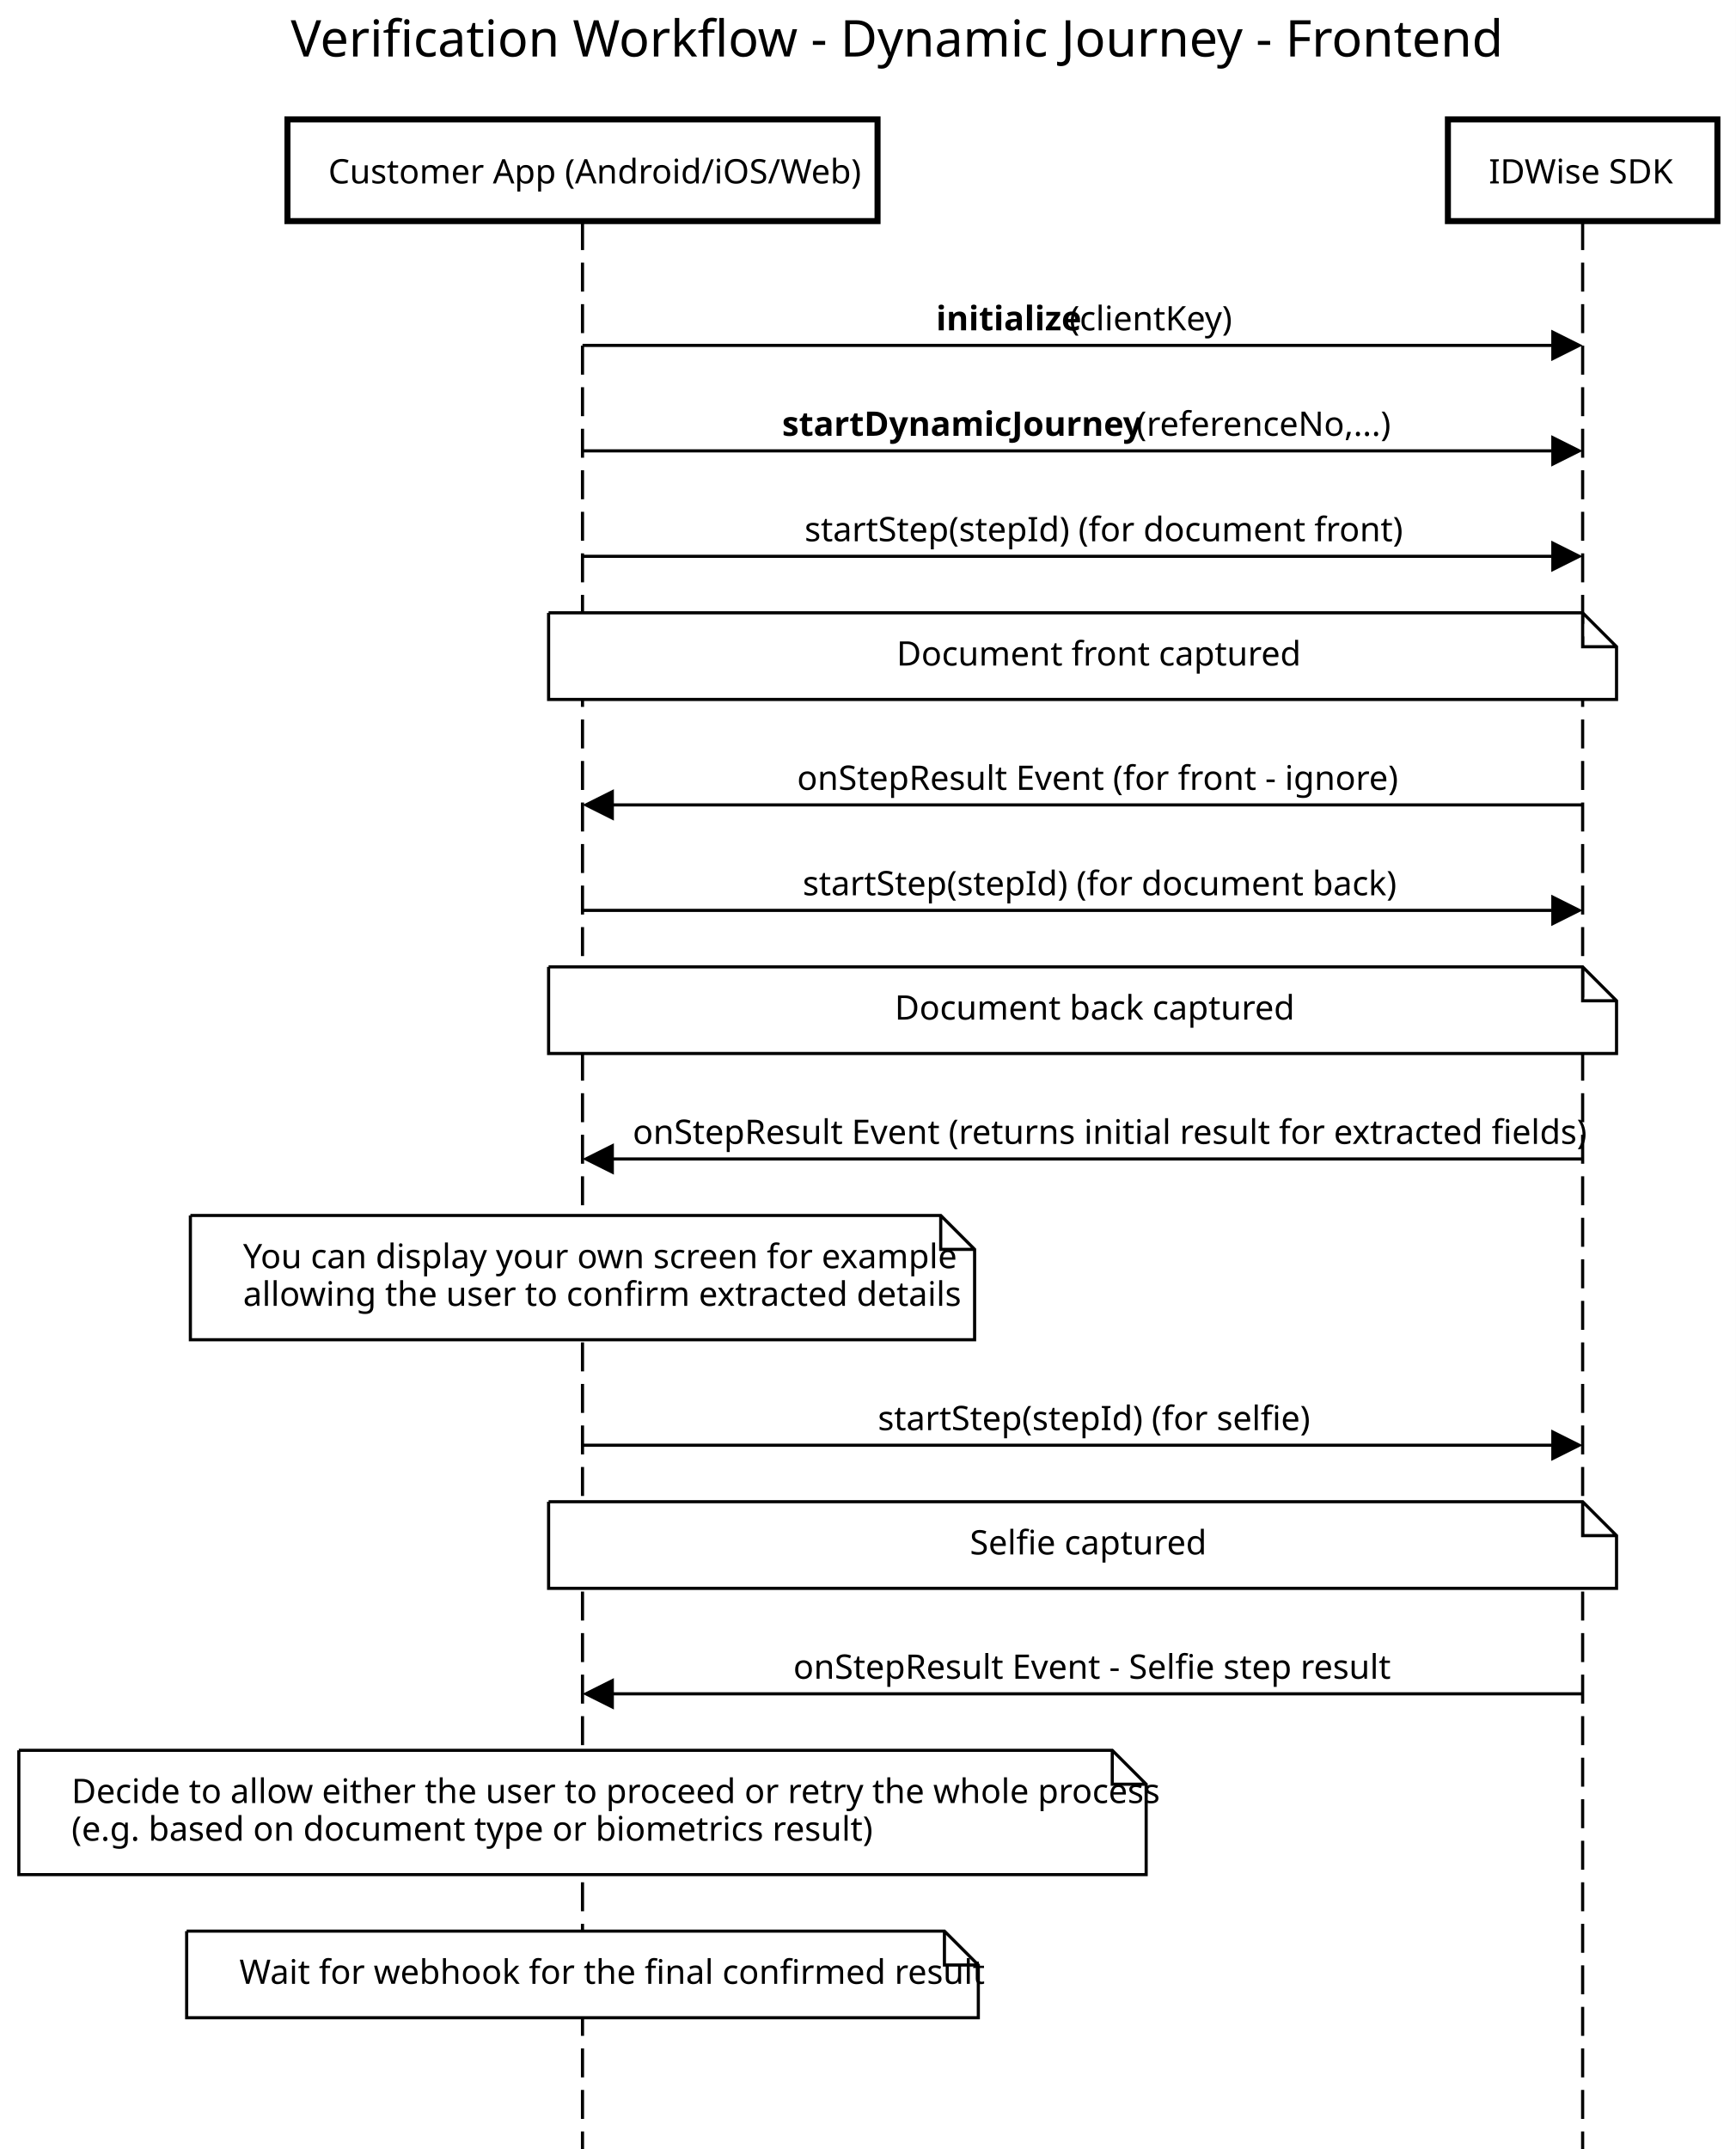
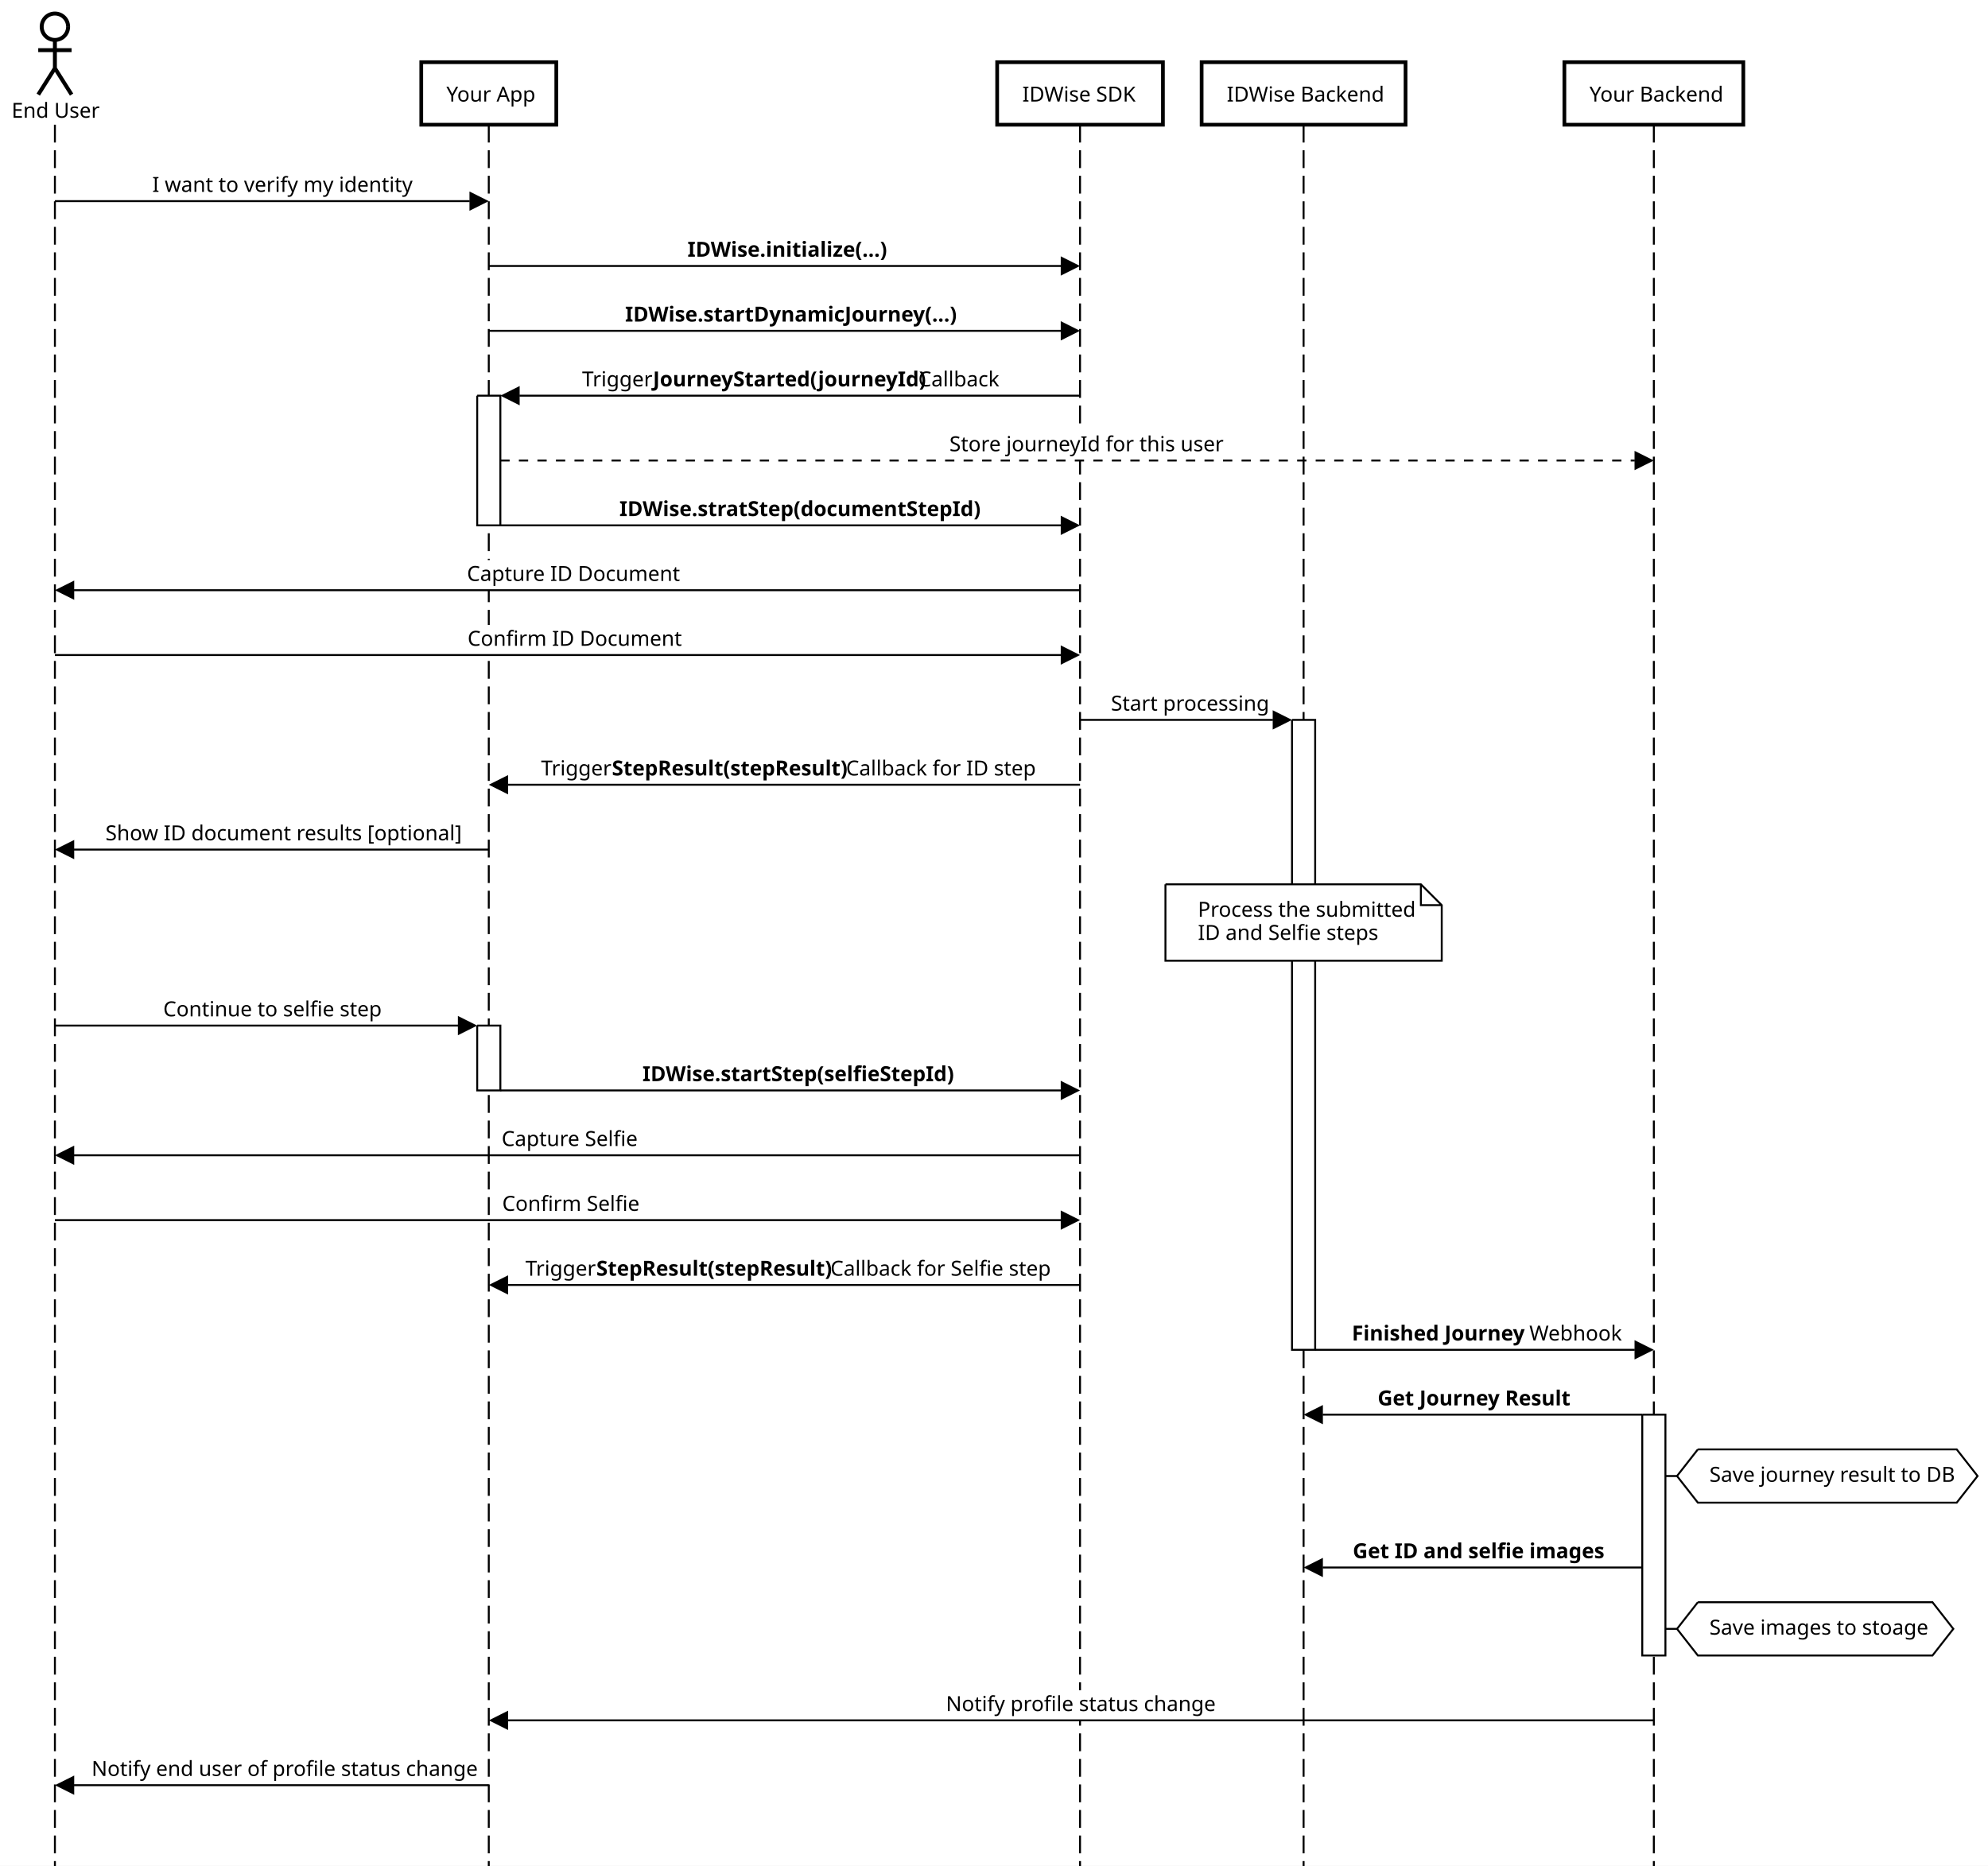
- <svg xmlns="http://www.w3.org/2000/svg" version="1.1" width="753" height="932">
+ <svg xmlns="http://www.w3.org/2000/svg" version="1.1" width="1402" height="1316">
  <defs />
  <g>
    <g />
    <g />
    <g />
    <g />
    <g />
    <g />
    <g />
    <g />
    <g />
    <g />
    <g />
    <g />
    <g />
    <g />
    <g />
    <g />
    <g />
    <g />
+     <g />
+     <g />
+     <g />
+     <g />
+     <g />
+     <g />
+     <g />
+     <g />
+     <g />
+     <g />
+     <g />
+     <g />
+     <g />
+     <g />
+     <g />
    <g>
-       <rect fill="white" stroke="none" x="0" y="0" width="753" height="932" />
+       <rect fill="white" stroke="none" x="0" y="0" width="1402" height="1316" />
+     </g>
+     <g />
+     <g>
+       <path fill="none" stroke="black" paint-order="fill stroke markers" d=" M 38.722 87.965 L 38.722 1316.372" stroke-miterlimit="10" stroke-width="1.361" stroke-dasharray="12.566,5.445" />
+       <path fill="none" stroke="black" paint-order="fill stroke markers" d=" M 344.702 87.965 L 344.702 1316.372" stroke-miterlimit="10" stroke-width="1.361" stroke-dasharray="12.566,5.445" />
+       <path fill="none" stroke="black" paint-order="fill stroke markers" d=" M 761.677 87.965 L 761.677 1316.372" stroke-miterlimit="10" stroke-width="1.361" stroke-dasharray="12.566,5.445" />
+       <path fill="none" stroke="black" paint-order="fill stroke markers" d=" M 919.332 87.965 L 919.332 1316.372" stroke-miterlimit="10" stroke-width="1.361" stroke-dasharray="12.566,5.445" />
+       <path fill="none" stroke="black" paint-order="fill stroke markers" d=" M 1166.343 87.965 L 1166.343 1316.372" stroke-miterlimit="10" stroke-width="1.361" stroke-dasharray="12.566,5.445" />
    </g>
    <g>
-       <text fill="black" stroke="none" font-family="sans-serif" font-size="16.5pt" font-style="normal" font-weight="normal" text-decoration="normal" x="126.132" y="24.503" text-anchor="start" dominant-baseline="alphabetic" xml:space="preserve">Verification Workflow - Dynamic Journey - Frontend</text>
-     </g>
-     <g />
-     <g>
-       <path fill="none" stroke="black" paint-order="fill stroke markers" d=" M 252.68 95.888 L 252.68 932.25" stroke-miterlimit="10" stroke-width="1.361" stroke-dasharray="12.566,5.445" />
-       <path fill="none" stroke="black" paint-order="fill stroke markers" d=" M 686.533 95.888 L 686.533 932.25" stroke-miterlimit="10" stroke-width="1.361" stroke-dasharray="12.566,5.445" />
+       <g>
+         <path fill="white" stroke="black" paint-order="fill stroke markers" d=" M 48.033 18.867 A 9.311 9.311 0 1 1 48.033 18.858 M 38.722 28.178 L 38.722 48.107 M 26.961 35.366 L 50.484 35.366 M 38.722 48.107 L 26.961 66.729 M 38.722 48.107 L 50.484 66.729" stroke-miterlimit="10" stroke-width="2.777" stroke-dasharray="" />
+       </g>
+       <g>
+         <g />
+         <text fill="black" stroke="none" font-family="sans-serif" font-size="11pt" font-style="normal" font-weight="normal" text-decoration="normal" x="8.168" y="83.065" text-anchor="start" dominant-baseline="alphabetic" xml:space="preserve">End User</text>
+       </g>
+       <path fill="none" stroke="none" />
+       <g>
+         <path fill="white" stroke="black" paint-order="fill stroke markers" d=" M 297.09 43.86 L 392.315 43.86 L 392.315 87.965 L 297.09 87.965 L 297.09 43.86 Z" stroke-miterlimit="10" stroke-width="2.614" stroke-dasharray="" />
+       </g>
+       <g>
+         <g />
+         <text fill="black" stroke="none" font-family="sans-serif" font-size="11pt" font-style="normal" font-weight="normal" text-decoration="normal" x="314.813" y="71.63" text-anchor="start" dominant-baseline="alphabetic" xml:space="preserve">Your App</text>
+       </g>
+       <path fill="none" stroke="none" />
+       <g>
+         <path fill="white" stroke="black" paint-order="fill stroke markers" d=" M 703.227 43.86 L 820.128 43.86 L 820.128 87.965 L 703.227 87.965 L 703.227 43.86 Z" stroke-miterlimit="10" stroke-width="2.614" stroke-dasharray="" />
+       </g>
+       <g>
+         <g />
+         <text fill="black" stroke="none" font-family="sans-serif" font-size="11pt" font-style="normal" font-weight="normal" text-decoration="normal" x="720.951" y="71.63" text-anchor="start" dominant-baseline="alphabetic" xml:space="preserve">IDWise SDK</text>
+       </g>
+       <path fill="none" stroke="none" />
+       <g>
+         <path fill="white" stroke="black" paint-order="fill stroke markers" d=" M 847.428 43.86 L 991.236 43.86 L 991.236 87.965 L 847.428 87.965 L 847.428 43.86 Z" stroke-miterlimit="10" stroke-width="2.614" stroke-dasharray="" />
+       </g>
+       <g>
+         <g />
+         <text fill="black" stroke="none" font-family="sans-serif" font-size="11pt" font-style="normal" font-weight="normal" text-decoration="normal" x="865.152" y="71.63" text-anchor="start" dominant-baseline="alphabetic" xml:space="preserve">IDWise Backend</text>
+       </g>
+       <path fill="none" stroke="none" />
+       <g>
+         <path fill="white" stroke="black" paint-order="fill stroke markers" d=" M 1103.248 43.86 L 1229.439 43.86 L 1229.439 87.965 L 1103.248 87.965 L 1103.248 43.86 Z" stroke-miterlimit="10" stroke-width="2.614" stroke-dasharray="" />
+       </g>
+       <g>
+         <g />
+         <text fill="black" stroke="none" font-family="sans-serif" font-size="11pt" font-style="normal" font-weight="normal" text-decoration="normal" x="1120.971" y="71.63" text-anchor="start" dominant-baseline="alphabetic" xml:space="preserve">Your Backend</text>
+       </g>
    </g>
    <g>
-       <path fill="none" stroke="none" />
-       <g>
-         <path fill="white" stroke="black" paint-order="fill stroke markers" d=" M 124.691 51.783 L 380.668 51.783 L 380.668 95.888 L 124.691 95.888 L 124.691 51.783 Z" stroke-miterlimit="10" stroke-width="2.614" stroke-dasharray="" />
-       </g>
-       <g>
-         <g />
-         <text fill="black" stroke="none" font-family="sans-serif" font-size="11pt" font-style="normal" font-weight="normal" text-decoration="normal" x="142.415" y="79.552" text-anchor="start" dominant-baseline="alphabetic" xml:space="preserve">Customer App (Android/iOS/Web)</text>
-       </g>
-       <path fill="none" stroke="none" />
-       <g>
-         <path fill="white" stroke="black" paint-order="fill stroke markers" d=" M 628.083 51.783 L 744.984 51.783 L 744.984 95.888 L 628.083 95.888 L 628.083 51.783 Z" stroke-miterlimit="10" stroke-width="2.614" stroke-dasharray="" />
-       </g>
-       <g>
-         <g />
-         <text fill="black" stroke="none" font-family="sans-serif" font-size="11pt" font-style="normal" font-weight="normal" text-decoration="normal" x="645.807" y="79.552" text-anchor="start" dominant-baseline="alphabetic" xml:space="preserve">IDWise SDK</text>
+       <path fill="white" stroke="black" paint-order="fill stroke markers" d=" M 336.535 279.087 L 352.87 279.087 L 352.87 370.564 L 336.535 370.564 L 336.535 279.087" stroke-miterlimit="10" stroke-width="1.361" stroke-dasharray="" />
+       <path fill="white" stroke="black" paint-order="fill stroke markers" d=" M 911.165 507.78 L 927.5 507.78 L 927.5 952.097 L 911.165 952.097 L 911.165 507.78" stroke-miterlimit="10" stroke-width="1.361" stroke-dasharray="" />
+       <path fill="white" stroke="black" paint-order="fill stroke markers" d=" M 336.535 723.404 L 352.87 723.404 L 352.87 769.143 L 336.535 769.143 L 336.535 723.404" stroke-miterlimit="10" stroke-width="1.361" stroke-dasharray="" />
+       <path fill="white" stroke="black" paint-order="fill stroke markers" d=" M 1158.176 997.836 L 1174.511 997.836 L 1174.511 1167.722 L 1158.176 1167.722 L 1158.176 997.836" stroke-miterlimit="10" stroke-width="1.361" stroke-dasharray="" />
+       <g>
+         <g>
+           <rect fill="white" stroke="none" x="104.939" y="120.635" width="173.548" height="21.236" />
+         </g>
+         <text fill="black" stroke="none" font-family="sans-serif" font-size="11pt" font-style="normal" font-weight="normal" text-decoration="normal" x="107.389" y="135.337" text-anchor="start" dominant-baseline="alphabetic" xml:space="preserve">I want to verify my identity</text>
+       </g>
+       <g>
+         <path fill="none" stroke="black" paint-order="fill stroke markers" d=" M 38.722 141.871 L 331.253 141.871" stroke-miterlimit="10" stroke-width="1.361" stroke-dasharray="" />
+         <g transform="translate(344.7024,141.8712) translate(-344.7024,-141.8712)">
+           <path fill="black" stroke="none" paint-order="stroke fill markers" d=" M 331.09 135.065 L 344.702 141.871 L 331.09 148.678 Z" />
+         </g>
+       </g>
+       <g>
+         <g>
+           <rect fill="white" stroke="none" x="482.382" y="166.374" width="141.615" height="21.236" />
+         </g>
+         <text fill="black" stroke="none" font-family="sans-serif" font-size="11pt" font-style="normal" font-weight="bold" text-decoration="normal" x="484.833" y="181.076" text-anchor="start" dominant-baseline="alphabetic" xml:space="preserve">IDWise.initialize(...)</text>
+         <text fill="black" stroke="none" font-family="sans-serif" font-size="11pt" font-style="normal" font-weight="normal" text-decoration="normal" x="617.474" y="181.076" text-anchor="start" dominant-baseline="alphabetic" xml:space="preserve"> </text>
+       </g>
+       <g>
+         <path fill="none" stroke="black" paint-order="fill stroke markers" d=" M 344.702 187.61 L 748.228 187.61" stroke-miterlimit="10" stroke-width="1.361" stroke-dasharray="" />
+         <g transform="translate(761.6773,187.6098) translate(-761.6773,-187.6098)">
+           <path fill="black" stroke="none" paint-order="stroke fill markers" d=" M 748.065 180.803 L 761.677 187.61 L 748.065 194.416 Z" />
+         </g>
+       </g>
+       <g>
+         <g>
+           <rect fill="white" stroke="none" x="438.381" y="212.113" width="229.618" height="21.236" />
+         </g>
+         <text fill="black" stroke="none" font-family="sans-serif" font-size="11pt" font-style="normal" font-weight="bold" text-decoration="normal" x="440.831" y="226.814" text-anchor="start" dominant-baseline="alphabetic" xml:space="preserve">IDWise.startDynamicJourney(...)</text>
+       </g>
+       <g>
+         <path fill="none" stroke="black" paint-order="fill stroke markers" d=" M 344.702 233.348 L 748.228 233.348" stroke-miterlimit="10" stroke-width="1.361" stroke-dasharray="" />
+         <g transform="translate(761.6773,233.3484) translate(-761.6773,-233.3484)">
+           <path fill="black" stroke="none" paint-order="stroke fill markers" d=" M 748.065 226.542 L 761.677 233.348 L 748.065 240.155 Z" />
+         </g>
+       </g>
+       <g>
+         <g>
+           <rect fill="white" stroke="none" x="408.055" y="257.851" width="298.437" height="21.236" />
+         </g>
+         <text fill="black" stroke="none" font-family="sans-serif" font-size="11pt" font-style="normal" font-weight="normal" text-decoration="normal" x="410.506" y="272.553" text-anchor="start" dominant-baseline="alphabetic" xml:space="preserve">Trigger </text>
+         <text fill="black" stroke="none" font-family="sans-serif" font-size="11pt" font-style="normal" font-weight="bold" text-decoration="normal" x="460.47" y="272.553" text-anchor="start" dominant-baseline="alphabetic" xml:space="preserve">JourneyStarted(journeyId)</text>
+         <text fill="black" stroke="none" font-family="sans-serif" font-size="11pt" font-style="normal" font-weight="normal" text-decoration="normal" x="643.748" y="272.553" text-anchor="start" dominant-baseline="alphabetic" xml:space="preserve"> Callback</text>
+       </g>
+       <g>
+         <path fill="none" stroke="black" paint-order="fill stroke markers" d=" M 761.677 279.087 L 366.319 279.087" stroke-miterlimit="10" stroke-width="1.361" stroke-dasharray="" />
+         <g transform="translate(352.87,279.0869) translate(-352.87,-279.0869)">
+           <path fill="black" stroke="none" paint-order="stroke fill markers" d=" M 366.483 272.281 L 352.87 279.087 L 366.483 285.893 Z" />
+         </g>
+       </g>
+       <g>
+         <g>
+           <rect fill="white" stroke="none" x="667.117" y="303.59" width="184.979" height="21.236" />
+         </g>
+         <text fill="black" stroke="none" font-family="sans-serif" font-size="11pt" font-style="normal" font-weight="normal" text-decoration="normal" x="669.567" y="318.291" text-anchor="start" dominant-baseline="alphabetic" xml:space="preserve">Store journeyId for this user</text>
+       </g>
+       <g>
+         <path fill="none" stroke="black" paint-order="fill stroke markers" d=" M 352.87 324.826 L 1152.894 324.826" stroke-miterlimit="10" stroke-width="1.361" stroke-dasharray="6.534" />
+         <g transform="translate(1166.343,324.8255) translate(-1166.343,-324.8255)">
+           <path fill="black" stroke="none" paint-order="stroke fill markers" d=" M 1152.731 318.019 L 1166.343 324.826 L 1152.731 331.632 Z" />
+         </g>
+       </g>
+       <g>
+         <g>
+           <rect fill="white" stroke="none" x="434.34" y="349.328" width="245.867" height="21.236" />
+         </g>
+         <text fill="black" stroke="none" font-family="sans-serif" font-size="11pt" font-style="normal" font-weight="bold" text-decoration="normal" x="436.79" y="364.03" text-anchor="start" dominant-baseline="alphabetic" xml:space="preserve">IDWise.stratStep(documentStepId)</text>
+       </g>
+       <g>
+         <path fill="none" stroke="black" paint-order="fill stroke markers" d=" M 352.87 370.564 L 748.228 370.564" stroke-miterlimit="10" stroke-width="1.361" stroke-dasharray="" />
+         <g transform="translate(761.6773,370.5641) translate(-761.6773,-370.5641)">
+           <path fill="black" stroke="none" paint-order="stroke fill markers" d=" M 748.065 363.758 L 761.677 370.564 L 748.065 377.37 Z" />
+         </g>
+       </g>
+       <g>
+         <g>
+           <rect fill="white" stroke="none" x="326.862" y="395.067" width="146.676" height="21.236" />
+         </g>
+         <text fill="black" stroke="none" font-family="sans-serif" font-size="11pt" font-style="normal" font-weight="normal" text-decoration="normal" x="329.312" y="409.769" text-anchor="start" dominant-baseline="alphabetic" xml:space="preserve">Capture ID Document</text>
+       </g>
+       <g>
+         <path fill="none" stroke="black" paint-order="fill stroke markers" d=" M 761.677 416.303 L 52.172 416.303" stroke-miterlimit="10" stroke-width="1.361" stroke-dasharray="" />
+         <g transform="translate(38.72235,416.3027) translate(-38.72235,-416.3027)">
+           <path fill="black" stroke="none" paint-order="stroke fill markers" d=" M 52.335 409.496 L 38.722 416.303 L 52.335 423.109 Z" />
+         </g>
+       </g>
+       <g>
+         <g>
+           <rect fill="white" stroke="none" x="327.281" y="440.805" width="145.838" height="21.236" />
+         </g>
+         <text fill="black" stroke="none" font-family="sans-serif" font-size="11pt" font-style="normal" font-weight="normal" text-decoration="normal" x="329.731" y="455.507" text-anchor="start" dominant-baseline="alphabetic" xml:space="preserve">Confirm ID Document</text>
+       </g>
+       <g>
+         <path fill="none" stroke="black" paint-order="fill stroke markers" d=" M 38.722 462.041 L 748.228 462.041" stroke-miterlimit="10" stroke-width="1.361" stroke-dasharray="" />
+         <g transform="translate(761.6773,462.0412) translate(-761.6773,-462.0412)">
+           <path fill="black" stroke="none" paint-order="stroke fill markers" d=" M 748.065 455.235 L 761.677 462.041 L 748.065 468.848 Z" />
+         </g>
+       </g>
+       <g>
+         <g>
+           <rect fill="white" stroke="none" x="781.007" y="486.544" width="110.827" height="21.236" />
+         </g>
+         <text fill="black" stroke="none" font-family="sans-serif" font-size="11pt" font-style="normal" font-weight="normal" text-decoration="normal" x="783.458" y="501.246" text-anchor="start" dominant-baseline="alphabetic" xml:space="preserve">Start processing</text>
+       </g>
+       <g>
+         <path fill="none" stroke="black" paint-order="fill stroke markers" d=" M 761.677 507.78 L 897.715 507.78" stroke-miterlimit="10" stroke-width="1.361" stroke-dasharray="" />
+         <g transform="translate(911.1648,507.7798) translate(-911.1648,-507.7798)">
+           <path fill="black" stroke="none" paint-order="stroke fill markers" d=" M 897.552 500.973 L 911.165 507.78 L 897.552 514.586 Z" />
+         </g>
+       </g>
+       <g>
+         <g>
+           <rect fill="white" stroke="none" x="379.122" y="532.283" width="348.136" height="21.236" />
+         </g>
+         <text fill="black" stroke="none" font-family="sans-serif" font-size="11pt" font-style="normal" font-weight="normal" text-decoration="normal" x="381.572" y="546.984" text-anchor="start" dominant-baseline="alphabetic" xml:space="preserve">Trigger </text>
+         <text fill="black" stroke="none" font-family="sans-serif" font-size="11pt" font-style="normal" font-weight="bold" text-decoration="normal" x="431.536" y="546.984" text-anchor="start" dominant-baseline="alphabetic" xml:space="preserve">StepResult(stepResult)</text>
+         <text fill="black" stroke="none" font-family="sans-serif" font-size="11pt" font-style="normal" font-weight="normal" text-decoration="normal" x="592.818" y="546.984" text-anchor="start" dominant-baseline="alphabetic" xml:space="preserve"> Callback for ID step</text>
+       </g>
+       <g>
+         <path fill="none" stroke="black" paint-order="fill stroke markers" d=" M 761.677 553.518 L 358.152 553.518" stroke-miterlimit="10" stroke-width="1.361" stroke-dasharray="" />
+         <g transform="translate(344.7024,553.5184) translate(-344.7024,-553.5184)">
+           <path fill="black" stroke="none" paint-order="stroke fill markers" d=" M 358.315 546.712 L 344.702 553.518 L 358.315 560.325 Z" />
+         </g>
+       </g>
+       <g>
+         <g>
+           <rect fill="white" stroke="none" x="71.921" y="578.021" width="239.582" height="21.236" />
+         </g>
+         <text fill="black" stroke="none" font-family="sans-serif" font-size="11pt" font-style="normal" font-weight="normal" text-decoration="normal" x="74.372" y="592.723" text-anchor="start" dominant-baseline="alphabetic" xml:space="preserve">Show ID document results [optional]</text>
+       </g>
+       <g>
+         <path fill="none" stroke="black" paint-order="fill stroke markers" d=" M 344.702 599.257 L 52.172 599.257" stroke-miterlimit="10" stroke-width="1.361" stroke-dasharray="" />
+         <g transform="translate(38.72235,599.2569) translate(-38.72235,-599.2569)">
+           <path fill="black" stroke="none" paint-order="stroke fill markers" d=" M 52.335 592.451 L 38.722 599.257 L 52.335 606.063 Z" />
+         </g>
+       </g>
+       <path fill="white" stroke="black" paint-order="fill stroke markers" d=" M 821.907 623.76 L 1002.056 623.76 L 1016.758 638.461 L 1016.758 677.666 L 821.907 677.666 L 821.907 623.76 M 1002.056 623.76 L 1002.056 638.461 L 1016.758 638.461" stroke-miterlimit="10" stroke-width="1.361" stroke-dasharray="" />
+       <g>
+         <text fill="black" stroke="none" font-family="sans-serif" font-size="11pt" font-style="normal" font-weight="normal" text-decoration="normal" x="844.776" y="646.629" text-anchor="start" dominant-baseline="alphabetic" xml:space="preserve">Process the submitted </text>
+         <text fill="black" stroke="none" font-family="sans-serif" font-size="11pt" font-style="normal" font-weight="normal" text-decoration="normal" x="844.776" y="662.964" text-anchor="start" dominant-baseline="alphabetic" xml:space="preserve">ID and Selfie steps</text>
+       </g>
+       <g>
+         <g>
+           <rect fill="white" stroke="none" x="112.648" y="702.169" width="149.961" height="21.236" />
+         </g>
+         <text fill="black" stroke="none" font-family="sans-serif" font-size="11pt" font-style="normal" font-weight="normal" text-decoration="normal" x="115.098" y="716.87" text-anchor="start" dominant-baseline="alphabetic" xml:space="preserve">Continue to selfie step</text>
+       </g>
+       <g>
+         <path fill="none" stroke="black" paint-order="fill stroke markers" d=" M 38.722 723.404 L 323.085 723.404" stroke-miterlimit="10" stroke-width="1.361" stroke-dasharray="" />
+         <g transform="translate(336.5348,723.4045) translate(-336.5348,-723.4045)">
+           <path fill="black" stroke="none" paint-order="stroke fill markers" d=" M 322.922 716.598 L 336.535 723.404 L 322.922 730.211 Z" />
+         </g>
+       </g>
+       <g>
+         <g>
+           <rect fill="white" stroke="none" x="450.618" y="747.907" width="213.311" height="21.236" />
+         </g>
+         <text fill="black" stroke="none" font-family="sans-serif" font-size="11pt" font-style="normal" font-weight="bold" text-decoration="normal" x="453.068" y="762.609" text-anchor="start" dominant-baseline="alphabetic" xml:space="preserve">IDWise.startStep(selfieStepId)</text>
+       </g>
+       <g>
+         <path fill="none" stroke="black" paint-order="fill stroke markers" d=" M 352.87 769.143 L 748.228 769.143" stroke-miterlimit="10" stroke-width="1.361" stroke-dasharray="" />
+         <g transform="translate(761.6773,769.143) translate(-761.6773,-769.143)">
+           <path fill="black" stroke="none" paint-order="stroke fill markers" d=" M 748.065 762.337 L 761.677 769.143 L 748.065 775.949 Z" />
+         </g>
+       </g>
+       <g>
+         <g>
+           <rect fill="white" stroke="none" x="351.3" y="793.646" width="97.8" height="21.236" />
+         </g>
+         <text fill="black" stroke="none" font-family="sans-serif" font-size="11pt" font-style="normal" font-weight="normal" text-decoration="normal" x="353.75" y="808.348" text-anchor="start" dominant-baseline="alphabetic" xml:space="preserve">Capture Selfie</text>
+       </g>
+       <g>
+         <path fill="none" stroke="black" paint-order="fill stroke markers" d=" M 761.677 814.882 L 52.172 814.882" stroke-miterlimit="10" stroke-width="1.361" stroke-dasharray="" />
+         <g transform="translate(38.72235,814.8816) translate(-38.72235,-814.8816)">
+           <path fill="black" stroke="none" paint-order="stroke fill markers" d=" M 52.335 808.075 L 38.722 814.882 L 52.335 821.688 Z" />
+         </g>
+       </g>
+       <g>
+         <g>
+           <rect fill="white" stroke="none" x="351.719" y="839.384" width="96.962" height="21.236" />
+         </g>
+         <text fill="black" stroke="none" font-family="sans-serif" font-size="11pt" font-style="normal" font-weight="normal" text-decoration="normal" x="354.169" y="854.086" text-anchor="start" dominant-baseline="alphabetic" xml:space="preserve">Confirm Selfie</text>
+       </g>
+       <g>
+         <path fill="none" stroke="black" paint-order="fill stroke markers" d=" M 38.722 860.62 L 748.228 860.62" stroke-miterlimit="10" stroke-width="1.361" stroke-dasharray="" />
+         <g transform="translate(761.6773,860.6202) translate(-761.6773,-860.6202)">
+           <path fill="black" stroke="none" paint-order="stroke fill markers" d=" M 748.065 853.814 L 761.677 860.62 L 748.065 867.427 Z" />
+         </g>
+       </g>
+       <g>
+         <g>
+           <rect fill="white" stroke="none" x="368.116" y="885.123" width="370.147" height="21.236" />
+         </g>
+         <text fill="black" stroke="none" font-family="sans-serif" font-size="11pt" font-style="normal" font-weight="normal" text-decoration="normal" x="370.566" y="899.825" text-anchor="start" dominant-baseline="alphabetic" xml:space="preserve">Trigger </text>
+         <text fill="black" stroke="none" font-family="sans-serif" font-size="11pt" font-style="normal" font-weight="bold" text-decoration="normal" x="420.531" y="899.825" text-anchor="start" dominant-baseline="alphabetic" xml:space="preserve">StepResult(stepResult)</text>
+         <text fill="black" stroke="none" font-family="sans-serif" font-size="11pt" font-style="normal" font-weight="normal" text-decoration="normal" x="581.812" y="899.825" text-anchor="start" dominant-baseline="alphabetic" xml:space="preserve"> Callback for Selfie step</text>
+       </g>
+       <g>
+         <path fill="none" stroke="black" paint-order="fill stroke markers" d=" M 761.677 906.359 L 358.152 906.359" stroke-miterlimit="10" stroke-width="1.361" stroke-dasharray="" />
+         <g transform="translate(344.7024,906.3588) translate(-344.7024,-906.3588)">
+           <path fill="black" stroke="none" paint-order="stroke fill markers" d=" M 358.315 899.552 L 344.702 906.359 L 358.315 913.165 Z" />
+         </g>
+       </g>
+       <g>
+         <g>
+           <rect fill="white" stroke="none" x="950.914" y="930.862" width="192.016" height="21.236" />
+         </g>
+         <text fill="black" stroke="none" font-family="sans-serif" font-size="11pt" font-style="normal" font-weight="bold" text-decoration="normal" x="953.364" y="945.563" text-anchor="start" dominant-baseline="alphabetic" xml:space="preserve">Finished Journey</text>
+         <text fill="black" stroke="none" font-family="sans-serif" font-size="11pt" font-style="normal" font-weight="normal" text-decoration="normal" x="1074.738" y="945.563" text-anchor="start" dominant-baseline="alphabetic" xml:space="preserve"> Webhook</text>
+       </g>
+       <g>
+         <path fill="none" stroke="black" paint-order="fill stroke markers" d=" M 927.5 952.097 L 1152.894 952.097" stroke-miterlimit="10" stroke-width="1.361" stroke-dasharray="" />
+         <g transform="translate(1166.343,952.0973) translate(-1166.343,-952.0973)">
+           <path fill="black" stroke="none" paint-order="stroke fill markers" d=" M 1152.731 945.291 L 1166.343 952.097 L 1152.731 958.904 Z" />
+         </g>
+       </g>
+       <g>
+         <g>
+           <rect fill="white" stroke="none" x="969.096" y="976.6" width="139.317" height="21.236" />
+         </g>
+         <text fill="black" stroke="none" font-family="sans-serif" font-size="11pt" font-style="normal" font-weight="bold" text-decoration="normal" x="971.546" y="991.302" text-anchor="start" dominant-baseline="alphabetic" xml:space="preserve">Get Journey Result</text>
+       </g>
+       <g>
+         <path fill="none" stroke="black" paint-order="fill stroke markers" d=" M 1158.176 997.836 L 932.782 997.836" stroke-miterlimit="10" stroke-width="1.361" stroke-dasharray="" />
+         <g transform="translate(919.3324,997.8359) translate(-919.3324,-997.8359)">
+           <path fill="black" stroke="none" paint-order="stroke fill markers" d=" M 932.945 991.03 L 919.332 997.836 L 932.945 1004.642 Z" />
+         </g>
+       </g>
+       <path fill="white" stroke="black" paint-order="fill stroke markers" d=" M 1174.511 1041.124 L 1182.679 1041.124 M 1197.38 1022.339 L 1379.943 1022.339 L 1394.645 1041.124 L 1379.943 1059.91 L 1197.38 1059.91 L 1182.679 1041.124 L 1197.38 1022.339" stroke-miterlimit="10" stroke-width="1.361" stroke-dasharray="" />
+       <g>
+         <text fill="black" stroke="none" font-family="sans-serif" font-size="11pt" font-style="normal" font-weight="normal" text-decoration="normal" x="1205.548" y="1045.208" text-anchor="start" dominant-baseline="alphabetic" xml:space="preserve">Save journey result to DB</text>
+       </g>
+       <g>
+         <g>
+           <rect fill="white" stroke="none" x="951.572" y="1084.412" width="174.364" height="21.236" />
+         </g>
+         <text fill="black" stroke="none" font-family="sans-serif" font-size="11pt" font-style="normal" font-weight="bold" text-decoration="normal" x="954.023" y="1099.114" text-anchor="start" dominant-baseline="alphabetic" xml:space="preserve">Get ID and selfie images</text>
+       </g>
+       <g>
+         <path fill="none" stroke="black" paint-order="fill stroke markers" d=" M 1158.176 1105.648 L 932.782 1105.648" stroke-miterlimit="10" stroke-width="1.361" stroke-dasharray="" />
+         <g transform="translate(919.3324,1105.648) translate(-919.3324,-1105.648)">
+           <path fill="black" stroke="none" paint-order="stroke fill markers" d=" M 932.945 1098.842 L 919.332 1105.648 L 932.945 1112.455 Z" />
+         </g>
+       </g>
+       <path fill="white" stroke="black" paint-order="fill stroke markers" d=" M 1174.511 1148.937 L 1182.679 1148.937 M 1197.38 1130.151 L 1362.849 1130.151 L 1377.551 1148.937 L 1362.849 1167.722 L 1197.38 1167.722 L 1182.679 1148.937 L 1197.38 1130.151" stroke-miterlimit="10" stroke-width="1.361" stroke-dasharray="" />
+       <g>
+         <text fill="black" stroke="none" font-family="sans-serif" font-size="11pt" font-style="normal" font-weight="normal" text-decoration="normal" x="1205.548" y="1153.02" text-anchor="start" dominant-baseline="alphabetic" xml:space="preserve">Save images to stoage</text>
+       </g>
+       <g>
+         <g>
+           <rect fill="white" stroke="none" x="664.658" y="1192.225" width="181.729" height="21.236" />
+         </g>
+         <text fill="black" stroke="none" font-family="sans-serif" font-size="11pt" font-style="normal" font-weight="normal" text-decoration="normal" x="667.108" y="1206.926" text-anchor="start" dominant-baseline="alphabetic" xml:space="preserve">Notify profile status change</text>
+       </g>
+       <g>
+         <path fill="none" stroke="black" paint-order="fill stroke markers" d=" M 1166.343 1213.461 L 358.152 1213.461" stroke-miterlimit="10" stroke-width="1.361" stroke-dasharray="" />
+         <g transform="translate(344.7024,1213.461) translate(-344.7024,-1213.461)">
+           <path fill="black" stroke="none" paint-order="stroke fill markers" d=" M 358.315 1206.654 L 344.702 1213.461 L 358.315 1220.267 Z" />
+         </g>
+       </g>
+       <g>
+         <g>
+           <rect fill="white" stroke="none" x="62.136" y="1237.963" width="259.152" height="21.236" />
+         </g>
+         <text fill="black" stroke="none" font-family="sans-serif" font-size="11pt" font-style="normal" font-weight="normal" text-decoration="normal" x="64.586" y="1252.665" text-anchor="start" dominant-baseline="alphabetic" xml:space="preserve">Notify end user of profile status change</text>
+       </g>
+       <g>
+         <path fill="none" stroke="black" paint-order="fill stroke markers" d=" M 344.702 1259.199 L 52.172 1259.199" stroke-miterlimit="10" stroke-width="1.361" stroke-dasharray="" />
+         <g transform="translate(38.72235,1259.199) translate(-38.72235,-1259.199)">
+           <path fill="black" stroke="none" paint-order="stroke fill markers" d=" M 52.335 1252.393 L 38.722 1259.199 L 52.335 1266.005 Z" />
+         </g>
      </g>
    </g>
-     <g>
-       <g>
-         <g>
-           <rect fill="white" stroke="none" x="403.613" y="128.558" width="131.987" height="21.236" />
-         </g>
-         <text fill="black" stroke="none" font-family="sans-serif" font-size="11pt" font-style="normal" font-weight="bold" text-decoration="normal" x="406.063" y="143.26" text-anchor="start" dominant-baseline="alphabetic" xml:space="preserve">initialize</text>
-         <text fill="black" stroke="none" font-family="sans-serif" font-size="11pt" font-style="normal" font-weight="normal" text-decoration="normal" x="463.901" y="143.26" text-anchor="start" dominant-baseline="alphabetic" xml:space="preserve">(clientKey)</text>
-       </g>
-       <g>
-         <path fill="none" stroke="black" paint-order="fill stroke markers" d=" M 252.68 149.794 L 673.084 149.794" stroke-miterlimit="10" stroke-width="1.361" stroke-dasharray="" />
-         <g transform="translate(686.5334,149.7938) translate(-686.5334,-149.7938)">
-           <path fill="black" stroke="none" paint-order="stroke fill markers" d=" M 672.921 142.987 L 686.533 149.794 L 672.921 156.6 Z" />
-         </g>
-       </g>
-       <g>
-         <g>
-           <rect fill="white" stroke="none" x="336.798" y="174.297" width="265.616" height="21.236" />
-         </g>
-         <text fill="black" stroke="none" font-family="sans-serif" font-size="11pt" font-style="normal" font-weight="bold" text-decoration="normal" x="339.249" y="188.998" text-anchor="start" dominant-baseline="alphabetic" xml:space="preserve">startDynamicJourney</text>
-         <text fill="black" stroke="none" font-family="sans-serif" font-size="11pt" font-style="normal" font-weight="normal" text-decoration="normal" x="489.163" y="188.998" text-anchor="start" dominant-baseline="alphabetic" xml:space="preserve"> (referenceNo,...)</text>
-       </g>
-       <g>
-         <path fill="none" stroke="black" paint-order="fill stroke markers" d=" M 252.68 195.532 L 673.084 195.532" stroke-miterlimit="10" stroke-width="1.361" stroke-dasharray="" />
-         <g transform="translate(686.5334,195.5324) translate(-686.5334,-195.5324)">
-           <path fill="black" stroke="none" paint-order="stroke fill markers" d=" M 672.921 188.726 L 686.533 195.532 L 672.921 202.339 Z" />
-         </g>
-       </g>
-       <g>
-         <g>
-           <rect fill="white" stroke="none" x="346.569" y="220.035" width="246.074" height="21.236" />
-         </g>
-         <text fill="black" stroke="none" font-family="sans-serif" font-size="11pt" font-style="normal" font-weight="normal" text-decoration="normal" x="349.02" y="234.737" text-anchor="start" dominant-baseline="alphabetic" xml:space="preserve">startStep(stepId) (for document front)</text>
-       </g>
-       <g>
-         <path fill="none" stroke="black" paint-order="fill stroke markers" d=" M 252.68 241.271 L 673.084 241.271" stroke-miterlimit="10" stroke-width="1.361" stroke-dasharray="" />
-         <g transform="translate(686.5334,241.271) translate(-686.5334,-241.271)">
-           <path fill="black" stroke="none" paint-order="stroke fill markers" d=" M 672.921 234.465 L 686.533 241.271 L 672.921 248.077 Z" />
-         </g>
-       </g>
-       <path fill="white" stroke="black" paint-order="fill stroke markers" d=" M 237.978 265.774 L 686.533 265.774 L 701.235 280.475 L 701.235 303.345 L 237.978 303.345 L 237.978 265.774 M 686.533 265.774 L 686.533 280.475 L 701.235 280.475" stroke-miterlimit="10" stroke-width="1.361" stroke-dasharray="" />
-       <g>
-         <text fill="black" stroke="none" font-family="sans-serif" font-size="11pt" font-style="normal" font-weight="normal" text-decoration="normal" x="388.934" y="288.643" text-anchor="start" dominant-baseline="alphabetic" xml:space="preserve">Document front captured</text>
-       </g>
-       <g>
-         <g>
-           <rect fill="white" stroke="none" x="343.302" y="327.848" width="252.61" height="21.236" />
-         </g>
-         <text fill="black" stroke="none" font-family="sans-serif" font-size="11pt" font-style="normal" font-weight="normal" text-decoration="normal" x="345.752" y="342.549" text-anchor="start" dominant-baseline="alphabetic" xml:space="preserve">onStepResult Event (for front - ignore)</text>
-       </g>
-       <g>
-         <path fill="none" stroke="black" paint-order="fill stroke markers" d=" M 686.533 349.083 L 266.129 349.083" stroke-miterlimit="10" stroke-width="1.361" stroke-dasharray="" />
-         <g transform="translate(252.6796,349.0833) translate(-252.6796,-349.0833)">
-           <path fill="black" stroke="none" paint-order="stroke fill markers" d=" M 266.292 342.277 L 252.68 349.083 L 266.292 355.89 Z" />
-         </g>
-       </g>
-       <g>
-         <g>
-           <rect fill="white" stroke="none" x="345.753" y="373.586" width="247.706" height="21.236" />
-         </g>
-         <text fill="black" stroke="none" font-family="sans-serif" font-size="11pt" font-style="normal" font-weight="normal" text-decoration="normal" x="348.204" y="388.288" text-anchor="start" dominant-baseline="alphabetic" xml:space="preserve">startStep(stepId) (for document back)</text>
-       </g>
-       <g>
-         <path fill="none" stroke="black" paint-order="fill stroke markers" d=" M 252.68 394.822 L 673.084 394.822" stroke-miterlimit="10" stroke-width="1.361" stroke-dasharray="" />
-         <g transform="translate(686.5334,394.8219) translate(-686.5334,-394.8219)">
-           <path fill="black" stroke="none" paint-order="stroke fill markers" d=" M 672.921 388.016 L 686.533 394.822 L 672.921 401.628 Z" />
-         </g>
-       </g>
-       <path fill="white" stroke="black" paint-order="fill stroke markers" d=" M 237.978 419.325 L 686.533 419.325 L 701.235 434.026 L 701.235 456.896 L 237.978 456.896 L 237.978 419.325 M 686.533 419.325 L 686.533 434.026 L 701.235 434.026" stroke-miterlimit="10" stroke-width="1.361" stroke-dasharray="" />
-       <g>
-         <text fill="black" stroke="none" font-family="sans-serif" font-size="11pt" font-style="normal" font-weight="normal" text-decoration="normal" x="388.118" y="442.194" text-anchor="start" dominant-baseline="alphabetic" xml:space="preserve">Document back captured</text>
-       </g>
-       <g>
-         <g>
-           <rect fill="white" stroke="none" x="272.01" y="481.398" width="395.194" height="21.236" />
-         </g>
-         <text fill="black" stroke="none" font-family="sans-serif" font-size="11pt" font-style="normal" font-weight="normal" text-decoration="normal" x="274.46" y="496.1" text-anchor="start" dominant-baseline="alphabetic" xml:space="preserve">onStepResult Event (returns initial result for extracted fields)</text>
-       </g>
-       <g>
-         <path fill="none" stroke="black" paint-order="fill stroke markers" d=" M 686.533 502.634 L 266.129 502.634" stroke-miterlimit="10" stroke-width="1.361" stroke-dasharray="" />
-         <g transform="translate(252.6796,502.6342) translate(-252.6796,-502.6342)">
-           <path fill="black" stroke="none" paint-order="stroke fill markers" d=" M 266.292 495.828 L 252.68 502.634 L 266.292 509.441 Z" />
-         </g>
-       </g>
-       <path fill="white" stroke="black" paint-order="fill stroke markers" d=" M 82.584 527.137 L 408.073 527.137 L 422.775 541.839 L 422.775 581.043 L 82.584 581.043 L 82.584 527.137 M 408.073 527.137 L 408.073 541.839 L 422.775 541.839" stroke-miterlimit="10" stroke-width="1.361" stroke-dasharray="" />
-       <g>
-         <text fill="black" stroke="none" font-family="sans-serif" font-size="11pt" font-style="normal" font-weight="normal" text-decoration="normal" x="105.453" y="550.006" text-anchor="start" dominant-baseline="alphabetic" xml:space="preserve">You can display your own screen for example</text>
-         <text fill="black" stroke="none" font-family="sans-serif" font-size="11pt" font-style="normal" font-weight="normal" text-decoration="normal" x="105.453" y="566.341" text-anchor="start" dominant-baseline="alphabetic" xml:space="preserve">allowing the user to confirm extracted details</text>
-       </g>
-       <g>
-         <g>
-           <rect fill="white" stroke="none" x="378.352" y="605.546" width="182.51" height="21.236" />
-         </g>
-         <text fill="black" stroke="none" font-family="sans-serif" font-size="11pt" font-style="normal" font-weight="normal" text-decoration="normal" x="380.802" y="620.248" text-anchor="start" dominant-baseline="alphabetic" xml:space="preserve">startStep(stepId) (for selfie)</text>
-       </g>
-       <g>
-         <path fill="none" stroke="black" paint-order="fill stroke markers" d=" M 252.68 626.782 L 673.084 626.782" stroke-miterlimit="10" stroke-width="1.361" stroke-dasharray="" />
-         <g transform="translate(686.5334,626.7818) translate(-686.5334,-626.7818)">
-           <path fill="black" stroke="none" paint-order="stroke fill markers" d=" M 672.921 619.975 L 686.533 626.782 L 672.921 633.588 Z" />
-         </g>
-       </g>
-       <path fill="white" stroke="black" paint-order="fill stroke markers" d=" M 237.978 651.285 L 686.533 651.285 L 701.235 665.986 L 701.235 688.856 L 237.978 688.856 L 237.978 651.285 M 686.533 651.285 L 686.533 665.986 L 701.235 665.986" stroke-miterlimit="10" stroke-width="1.361" stroke-dasharray="" />
-       <g>
-         <text fill="black" stroke="none" font-family="sans-serif" font-size="11pt" font-style="normal" font-weight="normal" text-decoration="normal" x="420.709" y="674.154" text-anchor="start" dominant-baseline="alphabetic" xml:space="preserve">Selfie captured</text>
-       </g>
-       <g>
-         <g>
-           <rect fill="white" stroke="none" x="341.666" y="713.358" width="255.881" height="21.236" />
-         </g>
-         <text fill="black" stroke="none" font-family="sans-serif" font-size="11pt" font-style="normal" font-weight="normal" text-decoration="normal" x="344.116" y="728.06" text-anchor="start" dominant-baseline="alphabetic" xml:space="preserve">onStepResult Event - Selfie step result</text>
-       </g>
-       <g>
-         <path fill="none" stroke="black" paint-order="fill stroke markers" d=" M 686.533 734.594 L 266.129 734.594" stroke-miterlimit="10" stroke-width="1.361" stroke-dasharray="" />
-         <g transform="translate(252.6796,734.5941) translate(-252.6796,-734.5941)">
-           <path fill="black" stroke="none" paint-order="stroke fill markers" d=" M 266.292 727.788 L 252.68 734.594 L 266.292 741.4 Z" />
-         </g>
-       </g>
-       <path fill="white" stroke="black" paint-order="fill stroke markers" d=" M 8.168 759.097 L 482.49 759.097 L 497.192 773.799 L 497.192 813.003 L 8.168 813.003 L 8.168 759.097 M 482.49 759.097 L 482.49 773.799 L 497.192 773.799" stroke-miterlimit="10" stroke-width="1.361" stroke-dasharray="" />
-       <g>
-         <text fill="black" stroke="none" font-family="sans-serif" font-size="11pt" font-style="normal" font-weight="normal" text-decoration="normal" x="31.037" y="781.966" text-anchor="start" dominant-baseline="alphabetic" xml:space="preserve">Decide to allow either the user to proceed or retry the whole process</text>
-         <text fill="black" stroke="none" font-family="sans-serif" font-size="11pt" font-style="normal" font-weight="normal" text-decoration="normal" x="31.037" y="798.301" text-anchor="start" dominant-baseline="alphabetic" xml:space="preserve">(e.g. based on document type or biometrics result)</text>
-       </g>
-       <path fill="white" stroke="black" paint-order="fill stroke markers" d=" M 80.974 837.506 L 409.684 837.506 L 424.386 852.208 L 424.386 875.077 L 80.974 875.077 L 80.974 837.506 M 409.684 837.506 L 409.684 852.208 L 424.386 852.208" stroke-miterlimit="10" stroke-width="1.361" stroke-dasharray="" />
-       <g>
-         <text fill="black" stroke="none" font-family="sans-serif" font-size="11pt" font-style="normal" font-weight="normal" text-decoration="normal" x="103.843" y="860.375" text-anchor="start" dominant-baseline="alphabetic" xml:space="preserve">Wait for webhook for the final confirmed result</text>
-       </g>
-     </g>
+     <g />
+     <g />
+     <g />
    <g />
    <g />
  </g>
</svg>
